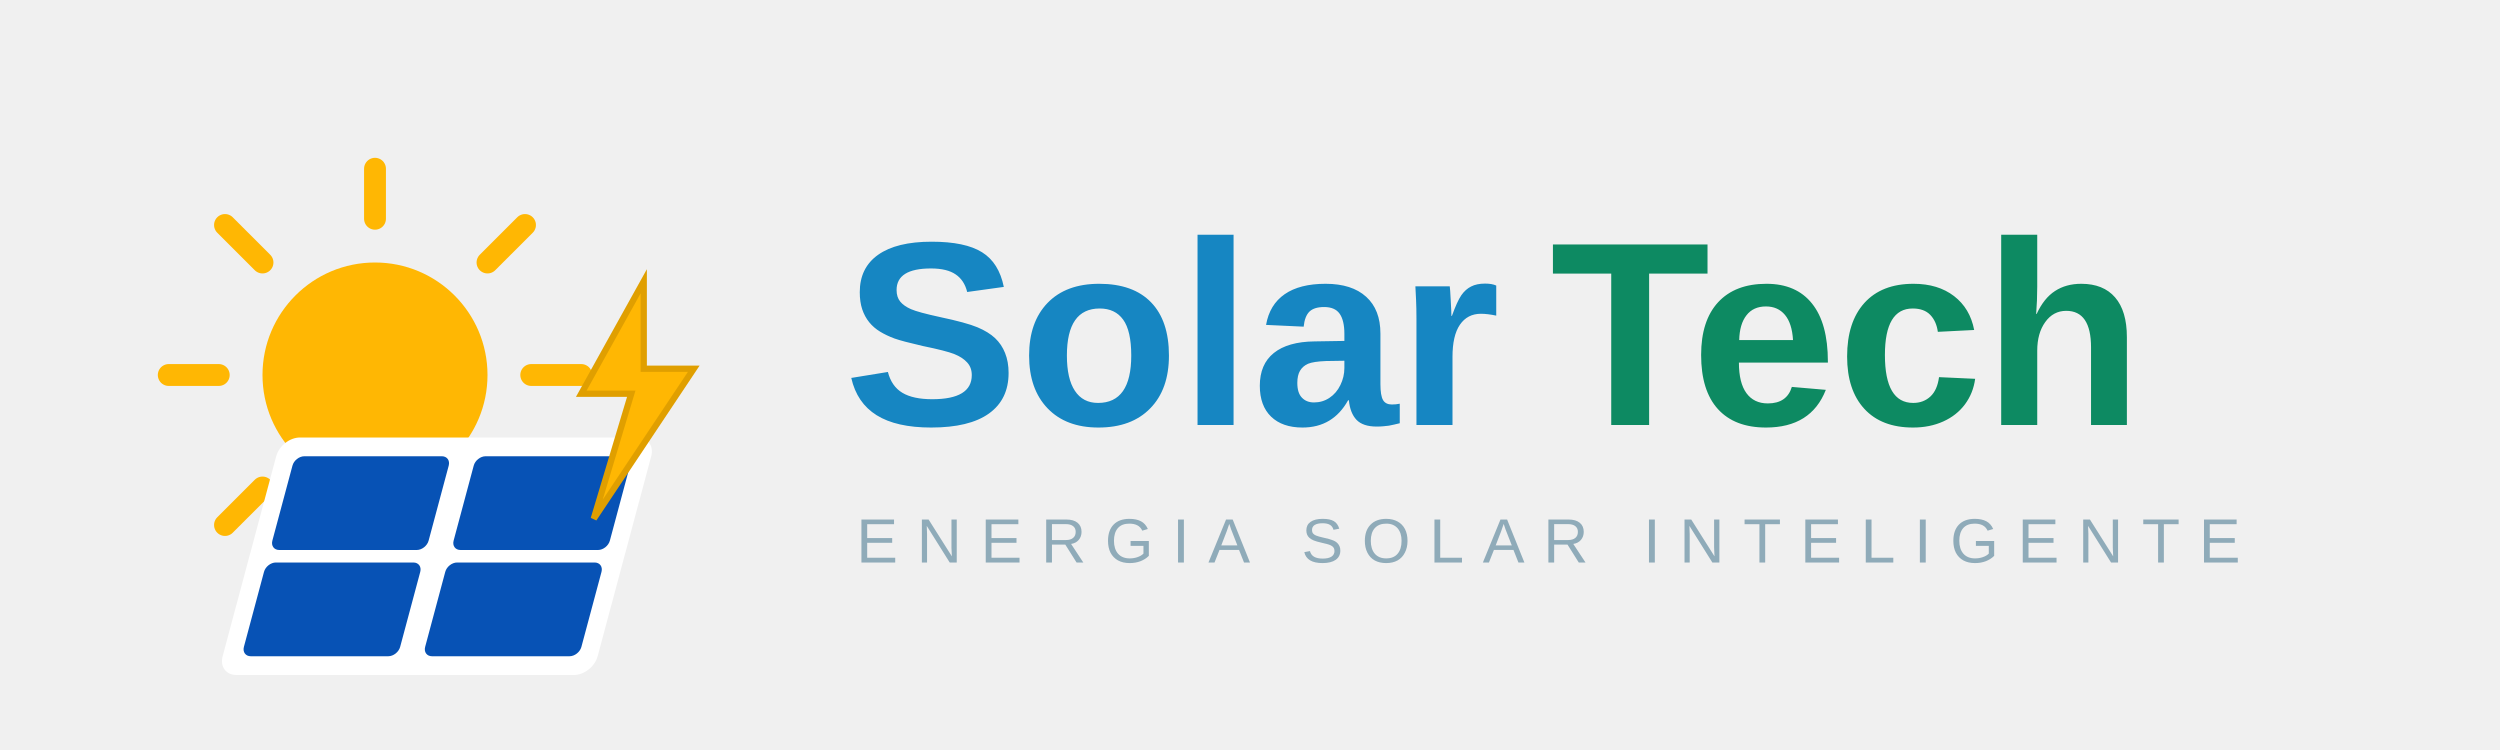
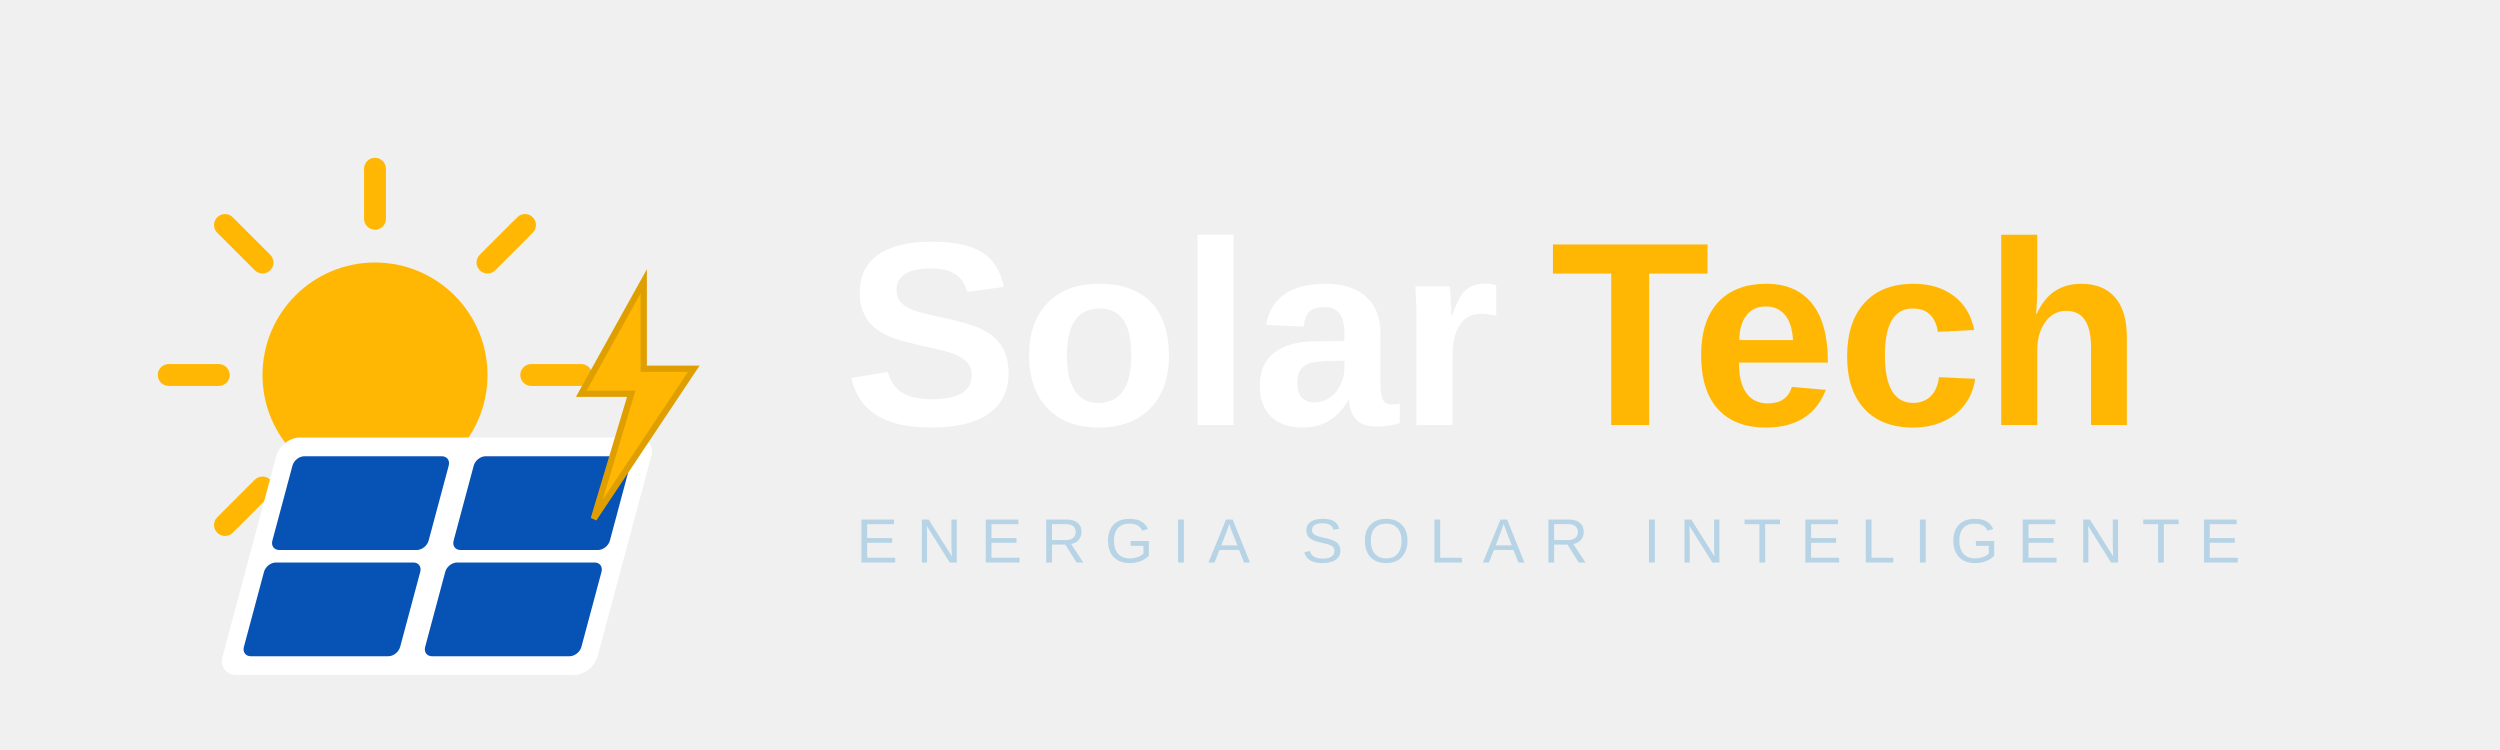
<svg xmlns="http://www.w3.org/2000/svg" viewBox="0 0 400 120" width="400" height="120">
  <g transform="translate(15, 15)">
    <circle cx="45" cy="45" r="18" fill="#FFB703" />
    <g stroke="#FFB703" stroke-width="3.5" stroke-linecap="round">
      <line x1="45" y1="12" x2="45" y2="20" />
      <line x1="45" y1="70" x2="45" y2="78" />
      <line x1="12" y1="45" x2="20" y2="45" />
      <line x1="70" y1="45" x2="78" y2="45" />
      <line x1="21" y1="21" x2="27" y2="27" />
      <line x1="63" y1="63" x2="69" y2="69" />
      <line x1="69" y1="21" x2="63" y2="27" />
      <line x1="27" y1="63" x2="21" y2="69" />
    </g>
    <g transform="translate(30, 55) skewX(-15)">
      <rect x="0" y="0" width="60" height="38" rx="3" fill="#FFFFFF" />
      <rect x="3" y="3" width="25" height="15" rx="1.5" fill="#0752B5" />
      <rect x="32" y="3" width="25" height="15" rx="1.5" fill="#0752B5" />
      <rect x="3" y="20" width="25" height="15" rx="1.5" fill="#0752B5" />
      <rect x="32" y="20" width="25" height="15" rx="1.5" fill="#0752B5" />
    </g>
    <path d="M 88 30 L 78 48 L 86 48 L 80 68 L 96 44 L 88 44 Z" fill="#FFB703" stroke="#E09F00" stroke-width="1" />
  </g>
-   <text x="135" y="68" font-family="Arial, sans-serif" font-size="42" font-weight="800" fill="#1686c2">Solar</text>
-   <text x="248" y="68" font-family="Arial, sans-serif" font-size="42" font-weight="800" fill="#0d8a62">Tech</text>
-   <text x="137" y="90" font-family="Arial, sans-serif" font-size="10" font-weight="500" fill="#8fabb9" letter-spacing="3">ENERGIA SOLAR INTELIGENTE</text>
+   <text x="135" y="68" font-family="Arial, sans-serif" font-size="42" font-weight="800" fill="#FFFFFF">Solar</text>
+   <text x="248" y="68" font-family="Arial, sans-serif" font-size="42" font-weight="800" fill="#FFB703">Tech</text>
+   <text x="137" y="90" font-family="Arial, sans-serif" font-size="10" font-weight="500" fill="#B6D4E5" letter-spacing="3">ENERGIA SOLAR INTELIGENTE</text>
</svg>
